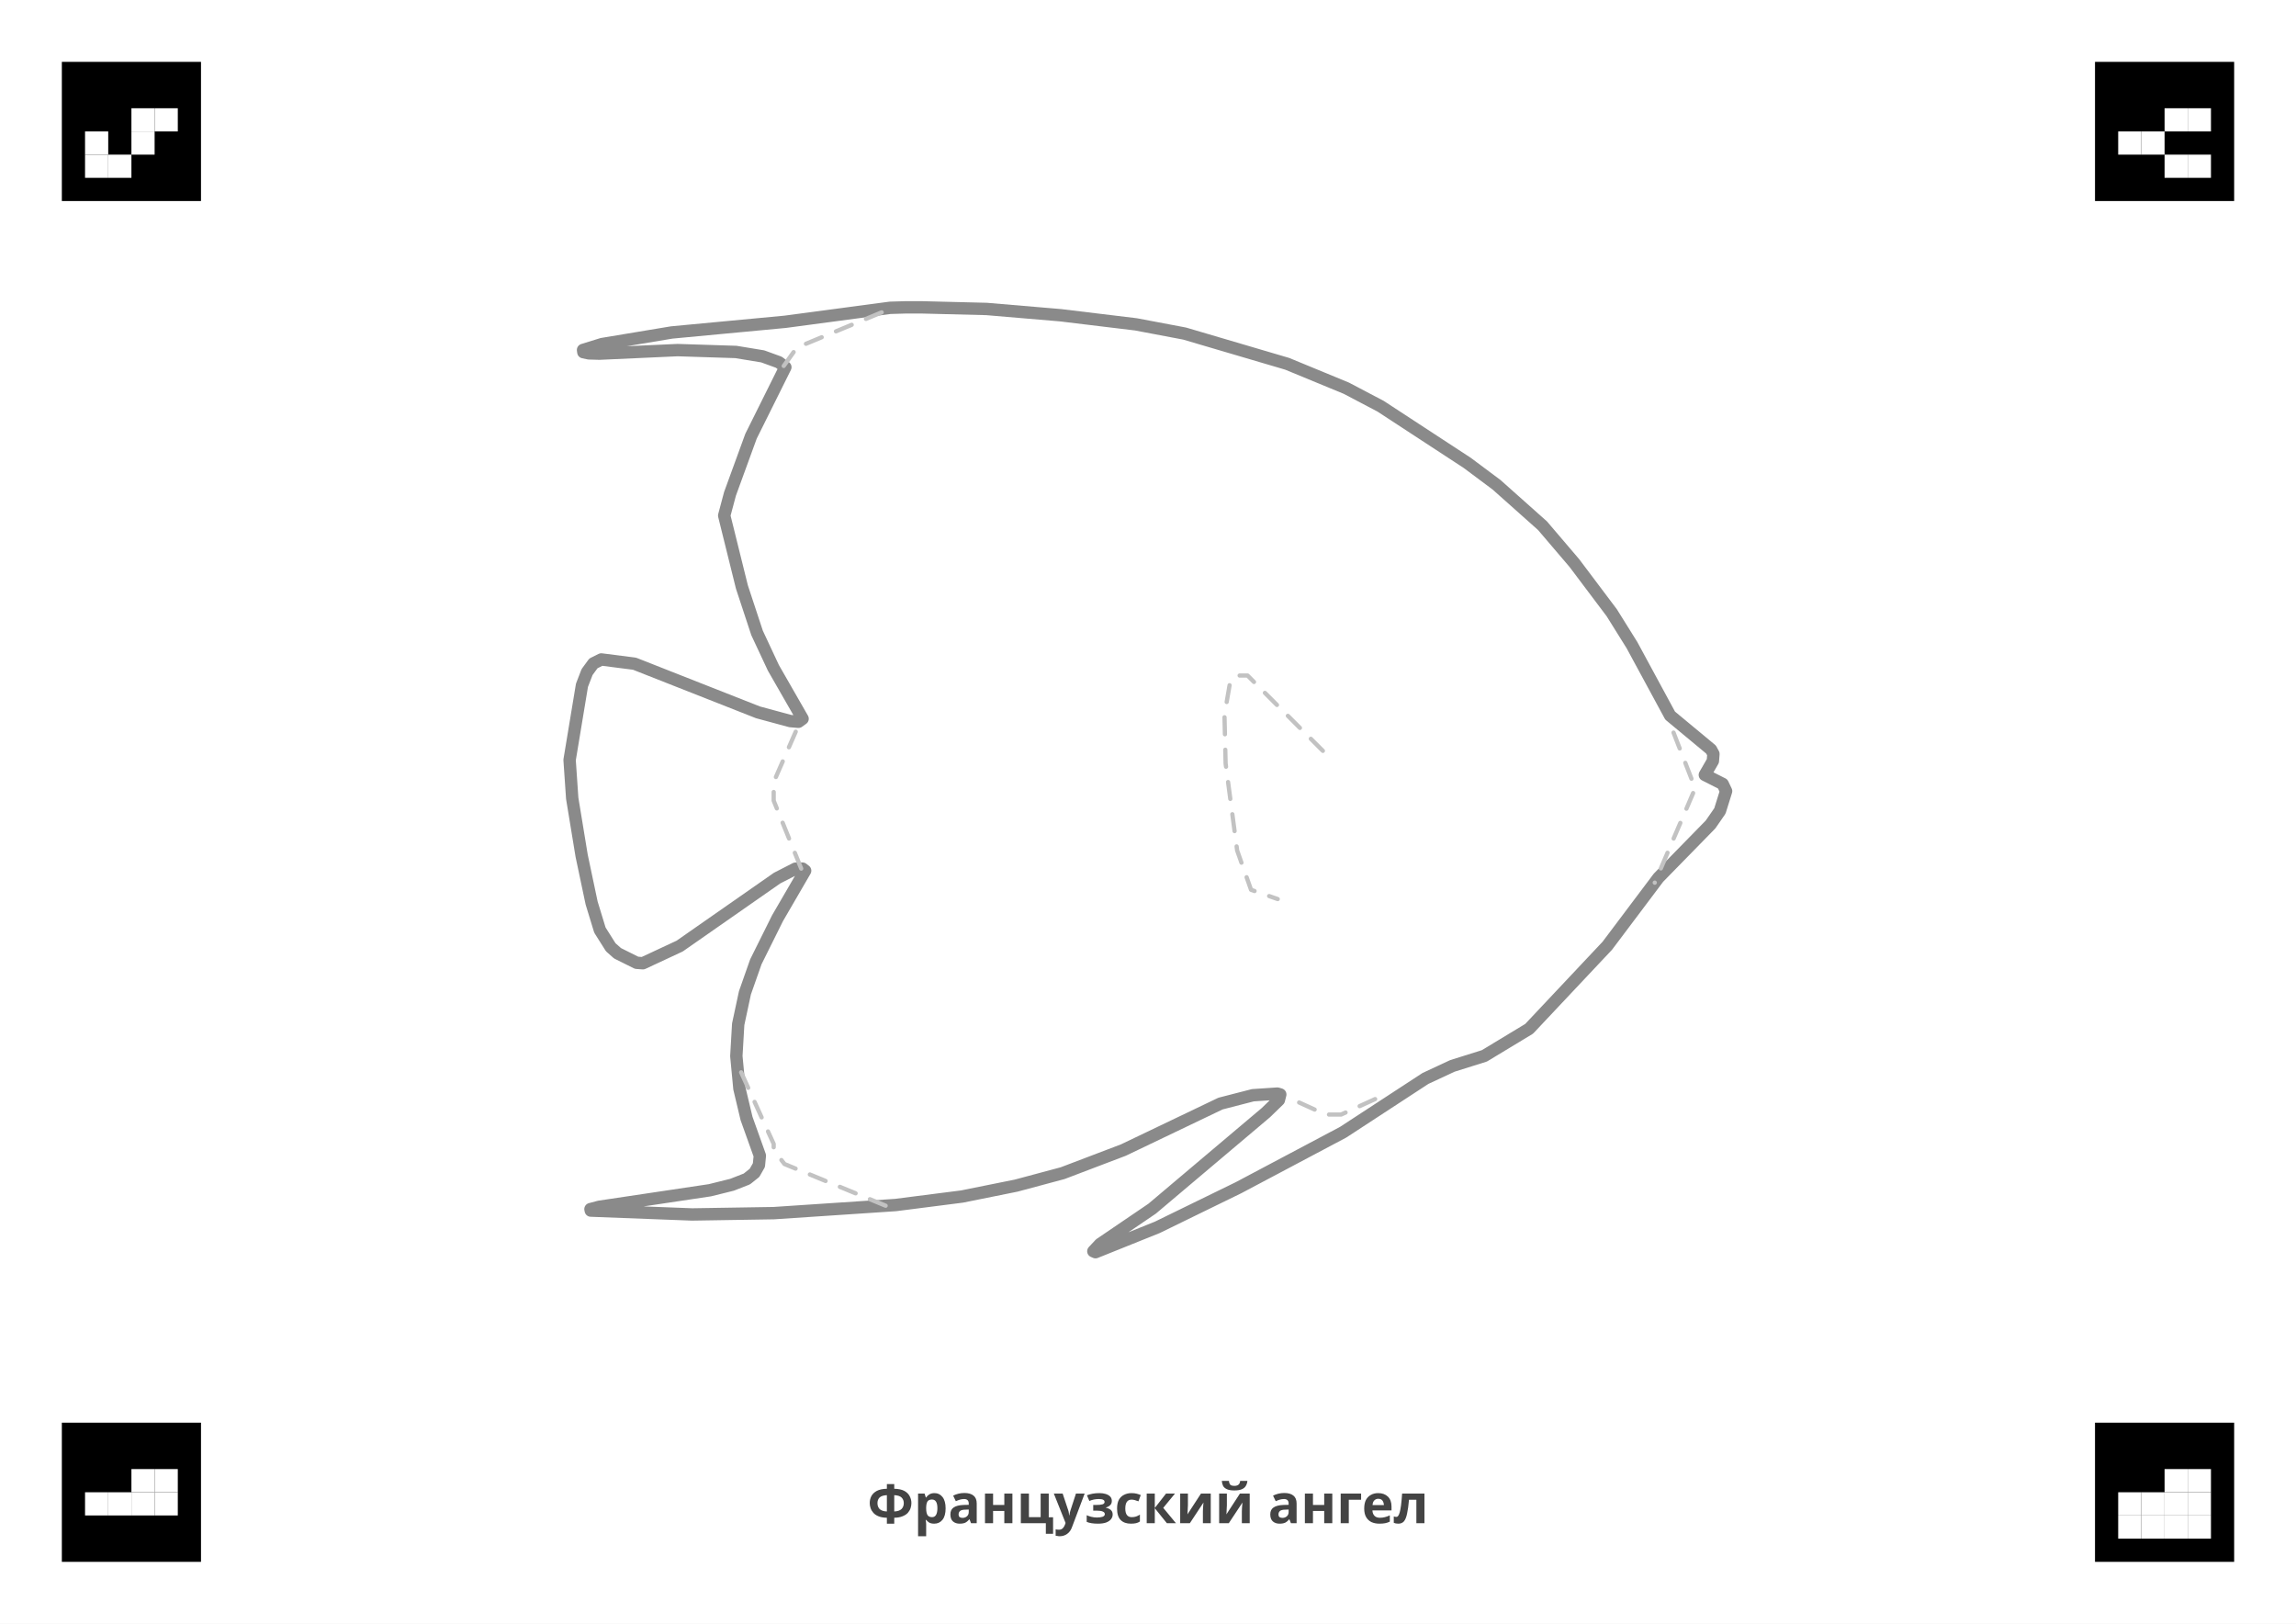
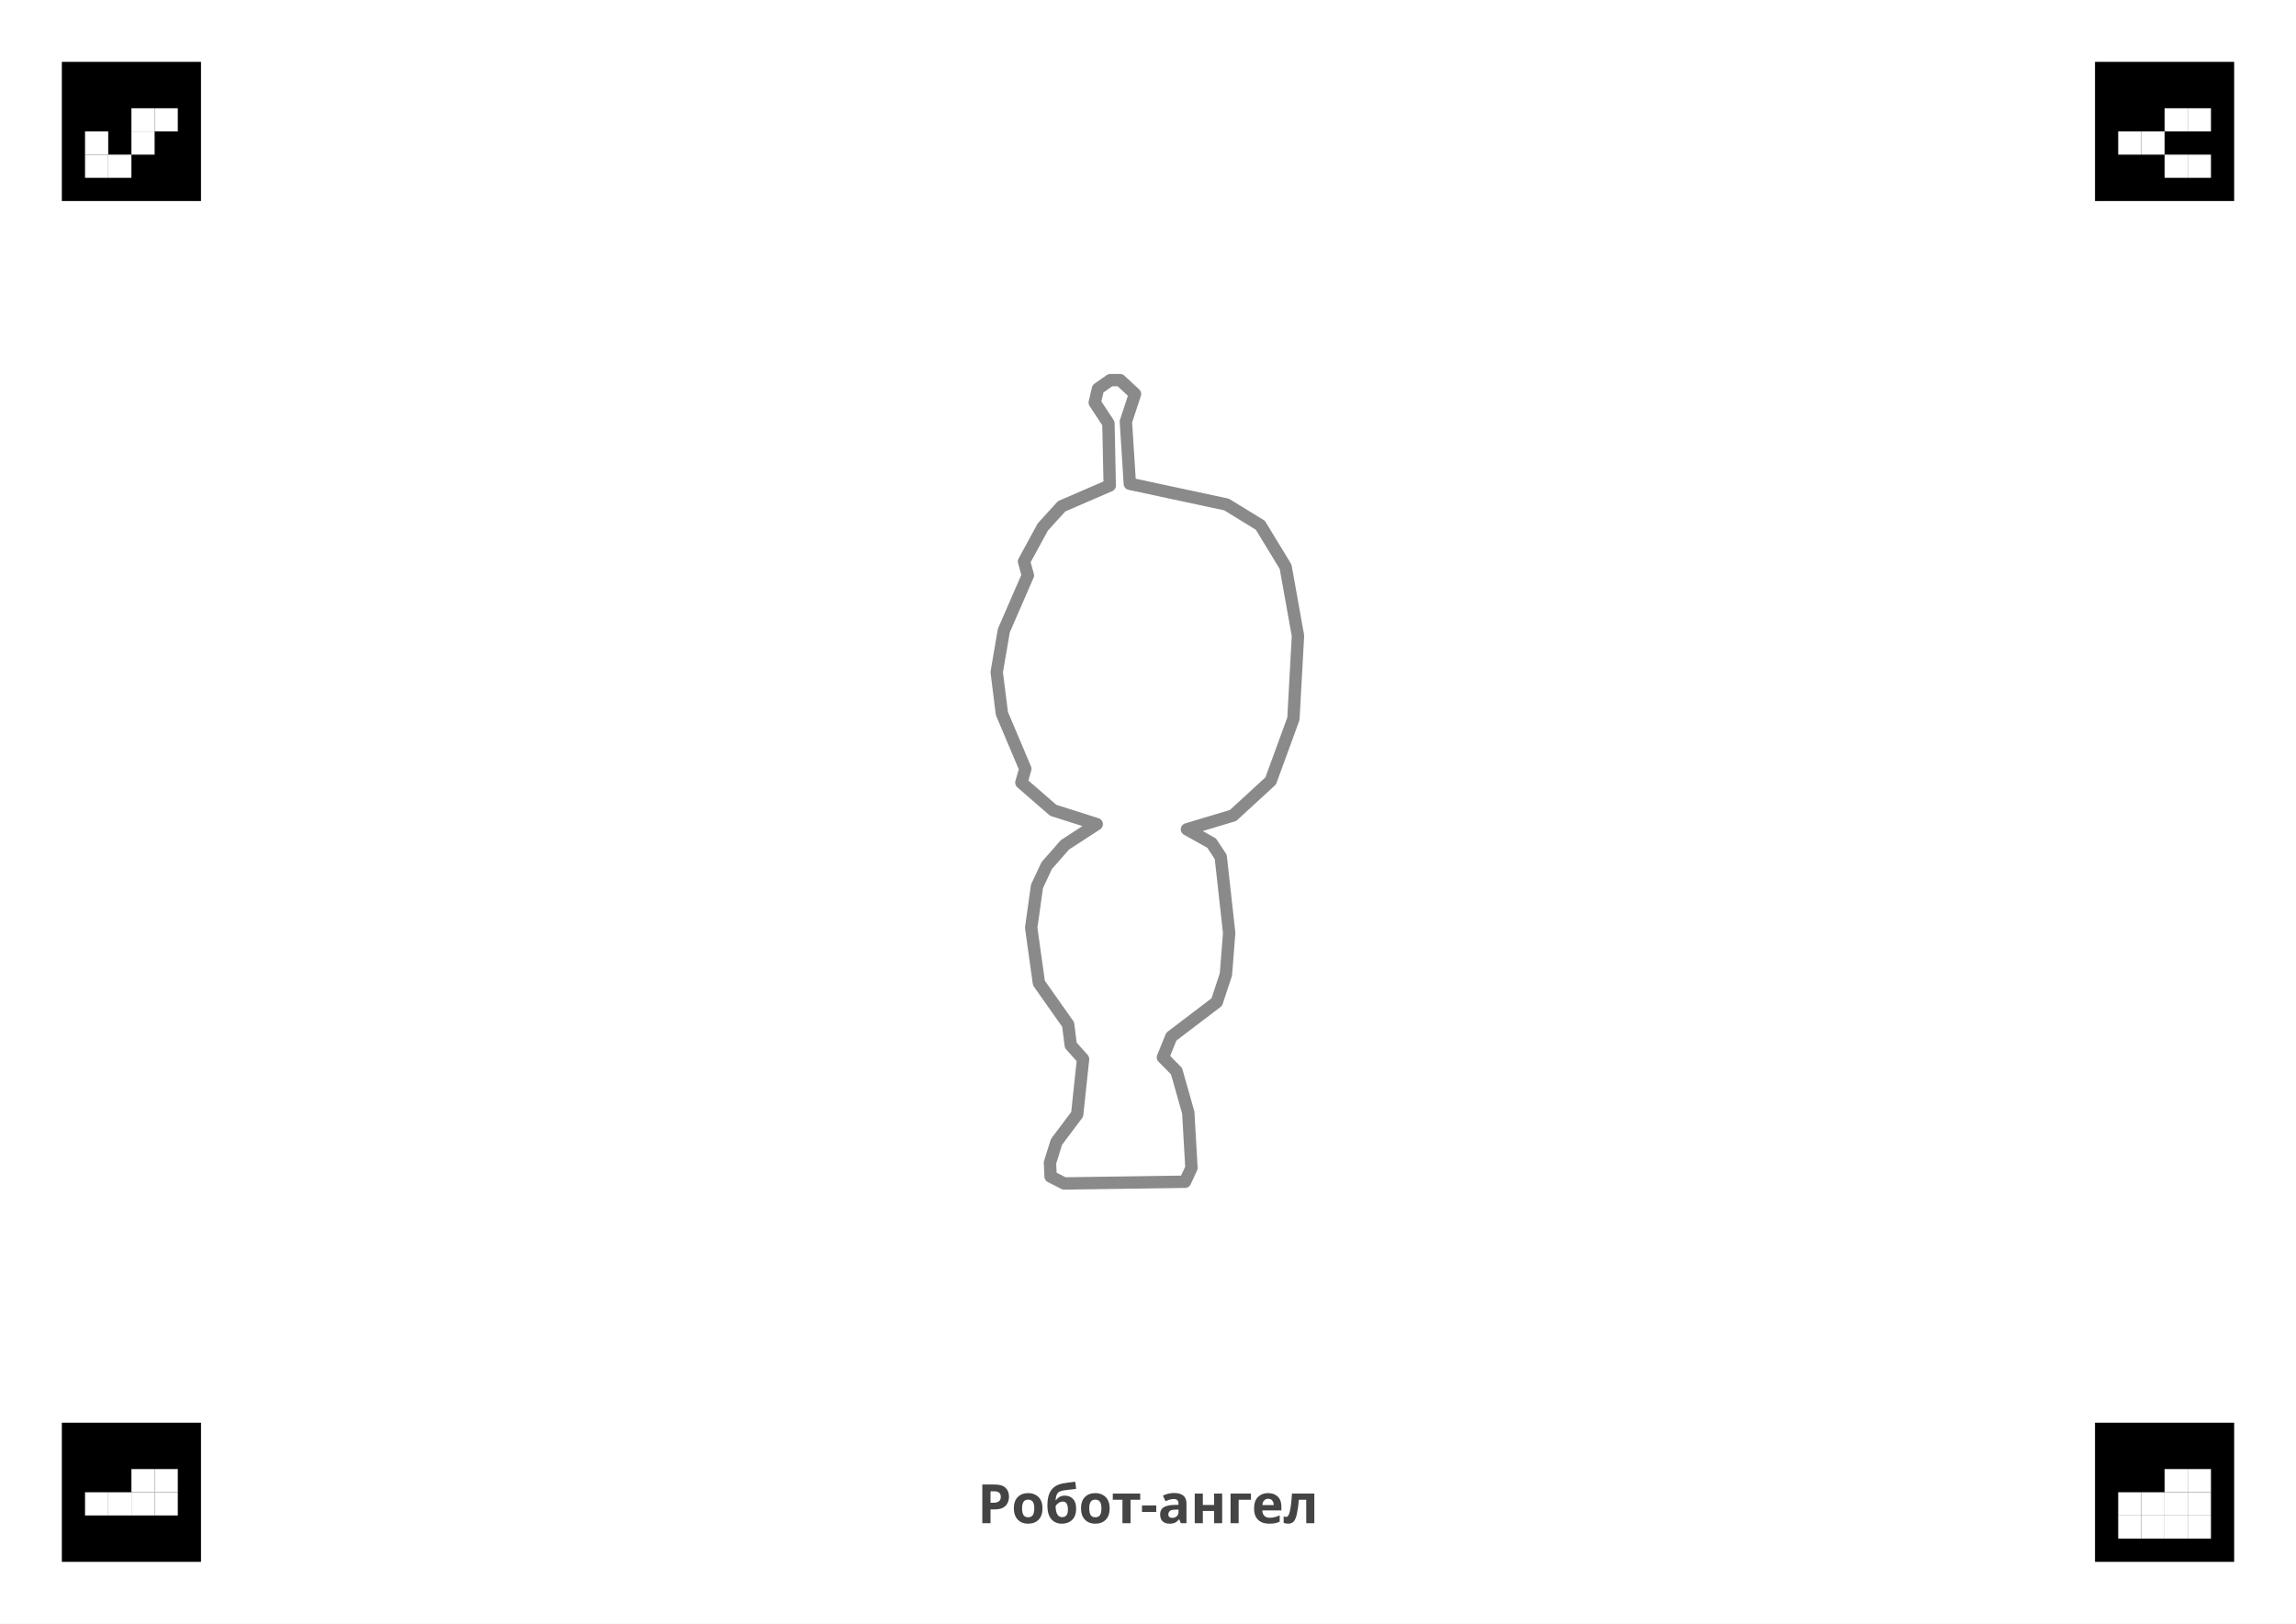
<svg xmlns="http://www.w3.org/2000/svg" width="297mm" height="210mm" viewBox="0 0 297 210">
  <rect width="297" height="210" fill="#fff" />
  <rect x="8" y="8" width="18" height="18" fill="#000" />
  <rect x="17.00" y="14.00" width="3" height="3" fill="#fff" />
  <rect x="20.00" y="14.00" width="3" height="3" fill="#fff" />
  <rect x="11.00" y="17.00" width="3" height="3" fill="#fff" />
  <rect x="17.00" y="17.00" width="3" height="3" fill="#fff" />
  <rect x="11.00" y="20.00" width="3" height="3" fill="#fff" />
  <rect x="14.00" y="20.00" width="3" height="3" fill="#fff" />
  <rect x="271" y="8" width="18" height="18" fill="#000" />
  <rect x="280.00" y="14.00" width="3" height="3" fill="#fff" />
  <rect x="283.00" y="14.00" width="3" height="3" fill="#fff" />
  <rect x="274.00" y="17.00" width="3" height="3" fill="#fff" />
  <rect x="277.00" y="17.00" width="3" height="3" fill="#fff" />
  <rect x="280.00" y="20.00" width="3" height="3" fill="#fff" />
  <rect x="283.00" y="20.00" width="3" height="3" fill="#fff" />
  <rect x="8" y="184" width="18" height="18" fill="#000" />
  <rect x="17.00" y="190.00" width="3" height="3" fill="#fff" />
  <rect x="20.00" y="190.00" width="3" height="3" fill="#fff" />
  <rect x="11.00" y="193.00" width="3" height="3" fill="#fff" />
  <rect x="14.00" y="193.00" width="3" height="3" fill="#fff" />
  <rect x="17.00" y="193.00" width="3" height="3" fill="#fff" />
  <rect x="20.00" y="193.00" width="3" height="3" fill="#fff" />
  <rect x="271" y="184" width="18" height="18" fill="#000" />
  <rect x="280.00" y="190.00" width="3" height="3" fill="#fff" />
  <rect x="283.00" y="190.00" width="3" height="3" fill="#fff" />
  <rect x="274.00" y="193.00" width="3" height="3" fill="#fff" />
  <rect x="277.00" y="193.00" width="3" height="3" fill="#fff" />
  <rect x="280.00" y="193.00" width="3" height="3" fill="#fff" />
  <rect x="283.00" y="193.00" width="3" height="3" fill="#fff" />
  <rect x="274.00" y="196.00" width="3" height="3" fill="#fff" />
  <rect x="277.00" y="196.00" width="3" height="3" fill="#fff" />
  <rect x="280.00" y="196.00" width="3" height="3" fill="#fff" />
  <rect x="283.00" y="196.00" width="3" height="3" fill="#fff" />
-   <path d="M119.20 39.75 L127.62 39.96 L137.18 40.77 L146.94 41.95 L153.23 43.14 L166.50 47.05 L174.16 50.21 L178.59 52.54 L189.80 59.87 L193.59 62.70 L199.53 67.99 L203.65 72.82 L208.49 79.25 L211.10 83.43 L216.04 92.55 L221.33 96.94 L221.64 97.51 L221.57 98.42 L220.53 100.22 L222.84 101.39 L223.28 102.32 L222.48 104.88 L221.27 106.63 L214.53 113.52 L207.91 122.32 L197.80 133.06 L192.01 136.56 L187.87 137.86 L184.39 139.48 L173.75 146.43 L160.21 153.61 L149.70 158.74 L141.71 161.95 L141.43 161.83 L142.30 160.90 L149.04 156.32 L163.75 143.90 L165.43 142.27 L165.61 141.55 L165.23 141.44 L162.07 141.65 L157.88 142.73 L145.32 148.74 L137.46 151.73 L131.45 153.34 L124.46 154.75 L115.86 155.85 L100.10 156.90 L89.53 157.07 L76.42 156.57 L76.38 156.38 L77.51 156.08 L91.83 153.94 L94.69 153.23 L96.61 152.48 L97.60 151.69 L98.17 150.69 L98.29 149.47 L96.57 144.66 L95.65 140.80 L95.25 136.59 L95.49 132.47 L96.36 128.41 L97.77 124.40 L100.58 118.75 L104.15 112.61 L103.80 112.34 L102.90 112.35 L100.52 113.57 L87.92 122.36 L83.16 124.58 L82.35 124.52 L79.88 123.29 L79.00 122.51 L77.60 120.29 L76.53 116.79 L75.24 110.68 L74.02 103.25 L73.68 98.29 L75.28 88.63 L75.94 86.92 L76.76 85.80 L77.78 85.29 L82.08 85.84 L98.05 92.13 L102.23 93.26 L103.28 93.35 L103.82 92.96 L100.04 86.37 L97.93 81.86 L95.97 75.92 L93.68 66.68 L94.43 63.87 L97.15 56.41 L101.59 47.49 L100.75 46.85 L98.66 46.09 L95.19 45.52 L87.65 45.28 L77.54 45.74 L76.17 45.70 L75.46 45.55 L75.42 45.26 L77.87 44.50 L86.89 43.00 L101.56 41.62 L115.14 39.81 L117.19 39.75 Z" fill="#fff" stroke="#8a8a8a" stroke-width="1.6" stroke-linejoin="round" />
-   <path d="M216.48 94.75 L219.28 101.95 L215.68 110.35 L214.05 114.16" fill="none" stroke="#c2c2c2" stroke-width="0.55" stroke-dasharray="2.2 2" stroke-linecap="round" stroke-linejoin="round" />
-   <path d="M177.88 142.15 L173.48 144.15 L171.48 144.15 L167.08 142.15" fill="none" stroke="#c2c2c2" stroke-width="0.55" stroke-dasharray="2.2 2" stroke-linecap="round" stroke-linejoin="round" />
-   <path d="M114.56 155.94 L111.68 154.75 L101.48 150.55 L100.08 148.75 L100.08 147.95 L97.08 141.35 L95.34 137.52" fill="none" stroke="#c2c2c2" stroke-width="0.55" stroke-dasharray="2.2 2" stroke-linecap="round" stroke-linejoin="round" />
-   <path d="M103.64 112.34 L103.08 110.95 L100.08 103.55 L100.08 101.15 L102.88 94.75 L103.59 93.13" fill="none" stroke="#c2c2c2" stroke-width="0.55" stroke-dasharray="2.2 2" stroke-linecap="round" stroke-linejoin="round" />
-   <path d="M101.38 47.33 L102.08 46.35 L103.08 44.95 L111.28 41.55 L115.50 39.80" fill="none" stroke="#c2c2c2" stroke-width="0.55" stroke-dasharray="2.2 2" stroke-linecap="round" stroke-linejoin="round" />
-   <path d="M171.12 97.11 L161.38 87.37 L160.03 87.37 L159.14 88.12 L158.39 92.46 L158.54 98.75 L160.03 109.99 L161.83 115.08 L165.28 116.28" fill="none" stroke="#c2c2c2" stroke-width="0.55" stroke-dasharray="2.2 2" stroke-linecap="round" stroke-linejoin="round" />
-   <text x="148.5" y="197" text-anchor="middle" font-family="Segoe UI, sans-serif" font-size="7" font-weight="600" fill="#444">Французский ангел</text>
+   <path d="M137.66 153.06 L135.90 152.17 L135.82 150.38 L136.66 147.69 L139.34 144.12 L140.10 136.97 L138.51 135.19 L138.17 132.50 L134.39 127.14 L133.39 119.99 L134.14 114.63 L135.40 111.95 L137.75 109.27 L141.87 106.59 L136.24 104.80 L132.12 101.22 L132.63 99.44 L129.60 92.28 L128.93 86.93 L129.85 81.56 L132.96 74.41 L132.46 72.62 L134.90 68.15 L137.33 65.48 L143.55 62.79 L143.38 54.75 L141.61 52.07 L142.03 50.28 L143.63 49.16 L144.89 49.16 L146.82 50.95 L145.64 54.53 L146.15 62.57 L158.66 65.25 L163.03 67.93 L166.30 73.30 L167.90 82.23 L167.31 92.96 L164.37 101.00 L159.50 105.47 L153.54 107.26 L156.73 109.04 L157.91 110.83 L159.00 120.66 L158.58 126.02 L157.40 129.60 L151.52 134.07 L150.43 136.75 L152.19 138.54 L153.71 143.90 L154.12 151.05 L153.29 152.84 Z" fill="#fff" stroke="#8a8a8a" stroke-width="1.6" stroke-linejoin="round" />
+   <text x="148.5" y="197" text-anchor="middle" font-family="Segoe UI, sans-serif" font-size="7" font-weight="600" fill="#444">Робот-ангел</text>
</svg>
